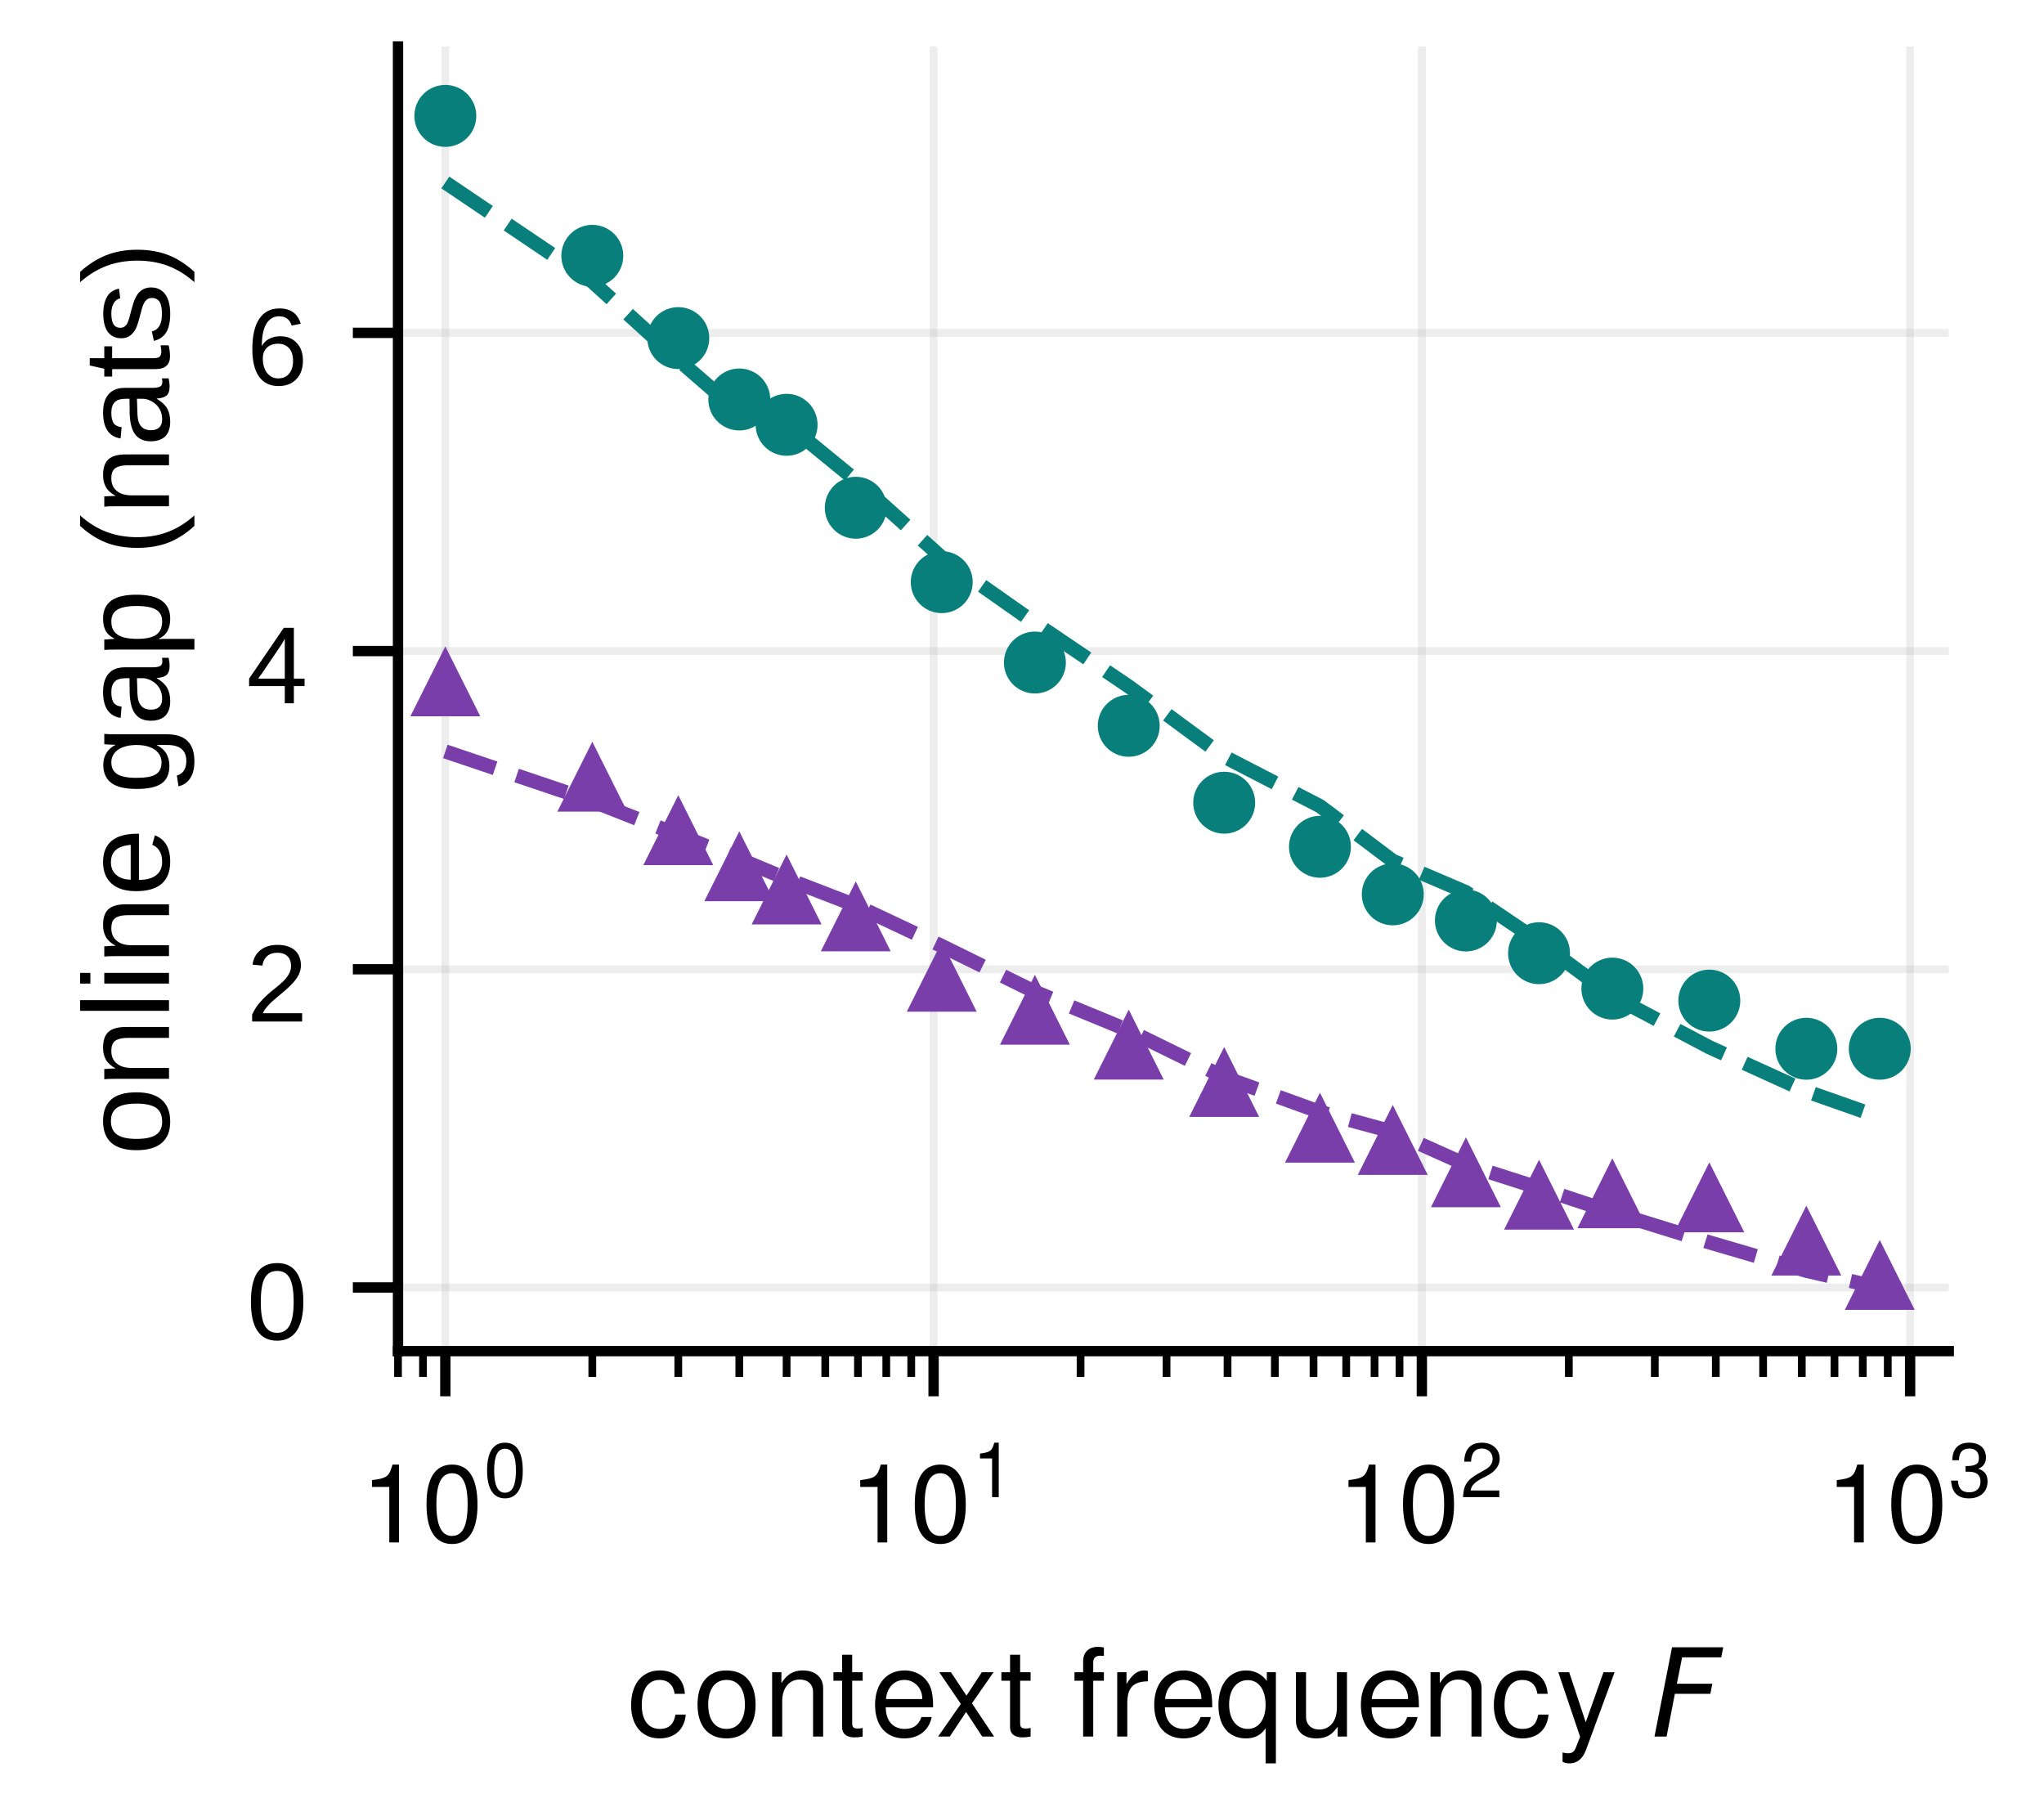
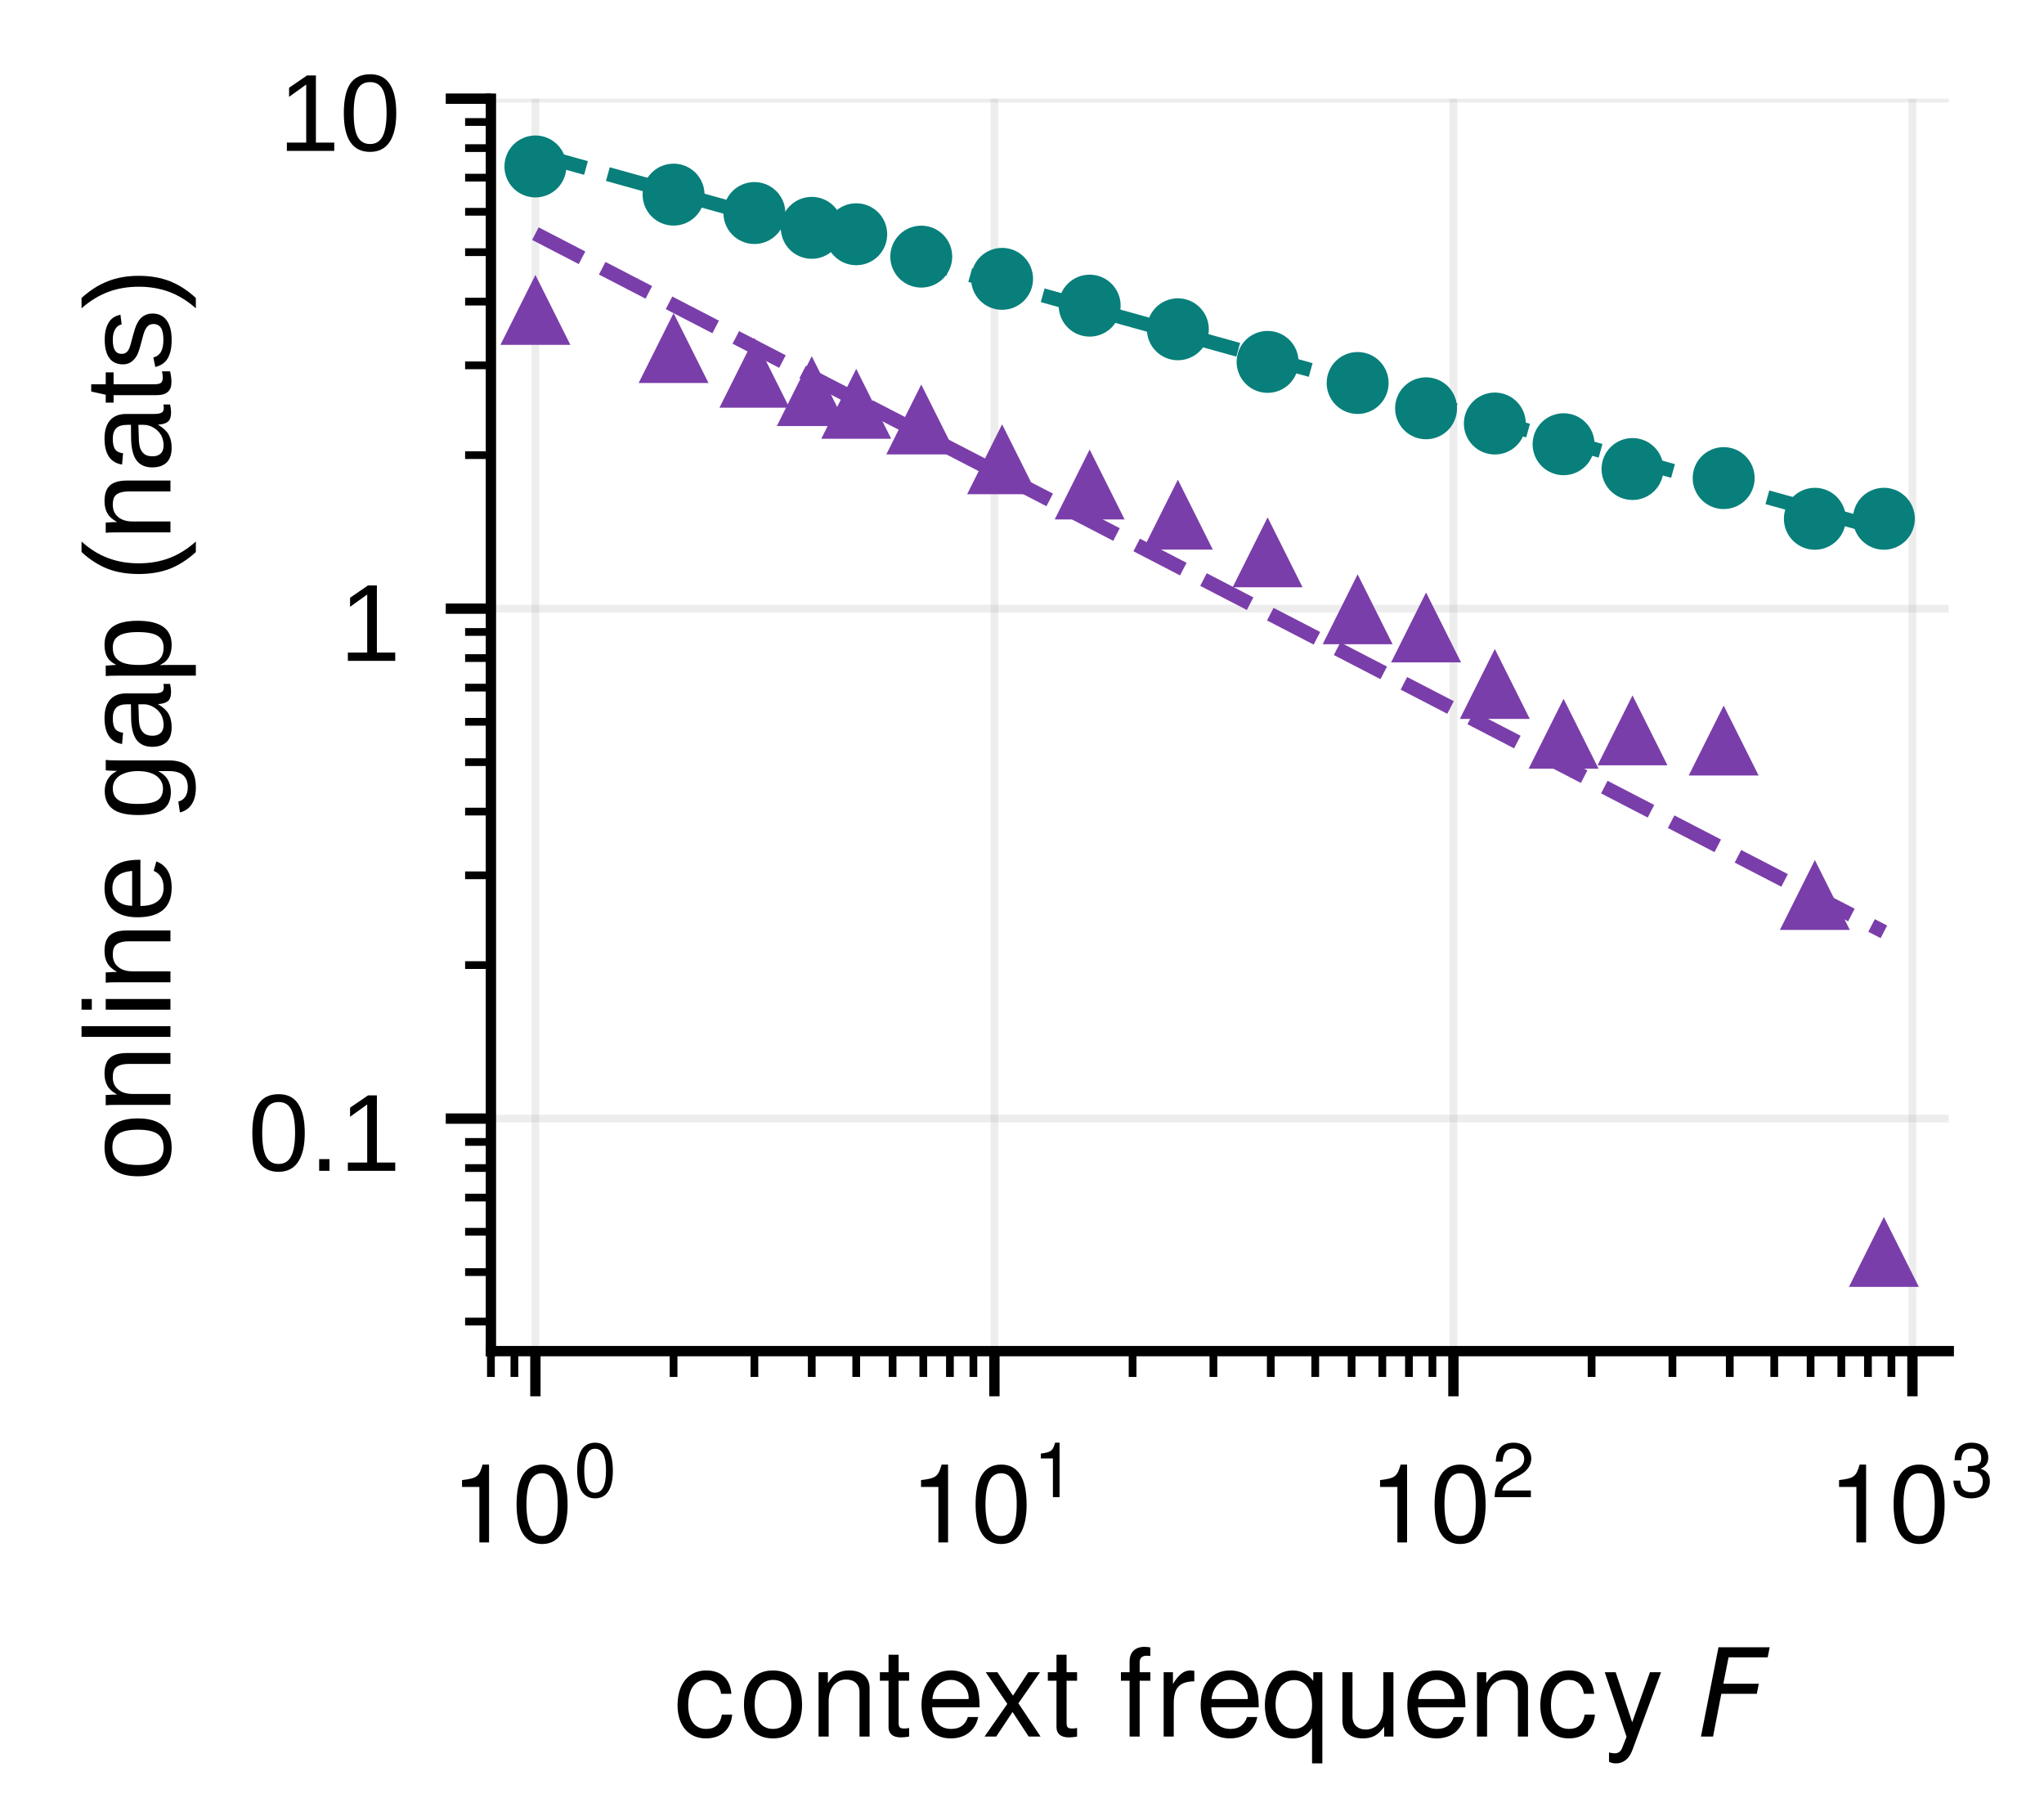
<svg xmlns="http://www.w3.org/2000/svg" xmlns:xlink="http://www.w3.org/1999/xlink" width="158.4pt" height="140.4pt" viewBox="0 0 158.4 140.4" version="1.1">
  <defs>
    <style type="text/css">*{stroke-linejoin: round; stroke-linecap: butt}</style>
  </defs>
  <g id="figure_1">
    <g id="patch_1">
-       <path d="M 0 140.4  L 158.4 140.4  L 158.4 0  L 0 0  z " style="fill: #ffffff" />
+       <path d="M 0 140.4 L 158.4 140.4 L 158.4 0 L 0 0 z " style="fill: #ffffff" />
    </g>
    <g id="axes_1">
      <g id="patch_2">
-         <path d="M 30.844 104.694  L 151.02 104.694  L 151.02 3.6  L 30.844 3.6  z " style="fill: #ffffff" />
+         <path d="M 38.044 104.694 L 151.02 104.694 L 151.02 7.646 L 38.044 7.646 z " style="fill: #ffffff" />
      </g>
      <g id="matplotlib.axis_1">
        <g id="xtick_1">
          <g id="line2d_1">
-             <path d="M 34.511 104.694  L 34.511 3.6  " clip-path="url(#peceb8cde03)" style="fill: none; stroke: #b0b0b0; stroke-opacity: 0.22; stroke-width: 0.6; stroke-linecap: square" />
+             <path d="M 41.491 104.694 L 41.491 7.646 " clip-path="url(#pe957631318)" style="fill: none; stroke: #b0b0b0; stroke-opacity: 0.22; stroke-width: 0.6; stroke-linecap: square" />
          </g>
          <g id="line2d_2">
            <defs>
-               <path id="md7d5cdc629" d="M 0 0  L 0 3.5  " style="stroke: #000000; stroke-width: 0.8" />
+               <path id="mccdca646c6" d="M 0 0 L 0 3.5 " style="stroke: #000000; stroke-width: 0.8" />
            </defs>
            <g>
-               <use xlink:href="#md7d5cdc629" x="34.511" y="104.694" style="stroke: #000000; stroke-width: 0.8" />
+               <use xlink:href="#mccdca646c6" x="41.491" y="104.694" style="stroke: #000000; stroke-width: 0.8" />
            </g>
          </g>
          <g id="text_1">
-             <g transform="translate(27.96587 119.7855)">
+             <g transform="translate(34.94618 119.7855)">
              <text>
                <tspan x="0" y="-0.268" style="font-size: 8.5px; font-family: 'Helvetica Neue'">1</tspan>
                <tspan x="4.726" y="-0.268" style="font-size: 8.5px; font-family: 'Helvetica Neue'">0</tspan>
                <tspan x="9.533" y="-3.778" style="font-size: 5.95px; font-family: 'Helvetica Neue'">0</tspan>
              </text>
            </g>
          </g>
        </g>
        <g id="xtick_2">
          <g id="line2d_3">
-             <path d="M 72.349 104.694  L 72.349 3.6  " clip-path="url(#peceb8cde03)" style="fill: none; stroke: #b0b0b0; stroke-opacity: 0.22; stroke-width: 0.6; stroke-linecap: square" />
+             <path d="M 77.062 104.694 L 77.062 7.646 " clip-path="url(#pe957631318)" style="fill: none; stroke: #b0b0b0; stroke-opacity: 0.22; stroke-width: 0.6; stroke-linecap: square" />
          </g>
          <g id="line2d_4">
            <g>
-               <use xlink:href="#md7d5cdc629" x="72.349" y="104.694" style="stroke: #000000; stroke-width: 0.8" />
+               <use xlink:href="#mccdca646c6" x="77.062" y="104.694" style="stroke: #000000; stroke-width: 0.8" />
            </g>
          </g>
          <g id="text_2">
-             <g transform="translate(65.80371 119.7855)">
+             <g transform="translate(70.51709 119.7855)">
              <text>
                <tspan x="0" y="-0.268" style="font-size: 8.5px; font-family: 'Helvetica Neue'">1</tspan>
                <tspan x="4.726" y="-0.268" style="font-size: 8.5px; font-family: 'Helvetica Neue'">0</tspan>
                <tspan x="9.533" y="-3.778" style="font-size: 5.95px; font-family: 'Helvetica Neue'">1</tspan>
              </text>
            </g>
          </g>
        </g>
        <g id="xtick_3">
          <g id="line2d_5">
-             <path d="M 110.187 104.694  L 110.187 3.6  " clip-path="url(#peceb8cde03)" style="fill: none; stroke: #b0b0b0; stroke-opacity: 0.22; stroke-width: 0.6; stroke-linecap: square" />
+             <path d="M 112.633 104.694 L 112.633 7.646 " clip-path="url(#pe957631318)" style="fill: none; stroke: #b0b0b0; stroke-opacity: 0.22; stroke-width: 0.6; stroke-linecap: square" />
          </g>
          <g id="line2d_6">
            <g>
-               <use xlink:href="#md7d5cdc629" x="110.187" y="104.694" style="stroke: #000000; stroke-width: 0.8" />
+               <use xlink:href="#mccdca646c6" x="112.633" y="104.694" style="stroke: #000000; stroke-width: 0.8" />
            </g>
          </g>
          <g id="text_3">
-             <g transform="translate(103.6416 119.7855)">
+             <g transform="translate(106.088 119.7855)">
              <text>
                <tspan x="0" y="-0.268" style="font-size: 8.5px; font-family: 'Helvetica Neue'">1</tspan>
                <tspan x="4.726" y="-0.268" style="font-size: 8.5px; font-family: 'Helvetica Neue'">0</tspan>
                <tspan x="9.533" y="-3.778" style="font-size: 5.95px; font-family: 'Helvetica Neue'">2</tspan>
              </text>
            </g>
          </g>
        </g>
        <g id="xtick_4">
          <g id="line2d_7">
-             <path d="M 148.024 104.694  L 148.024 3.6  " clip-path="url(#peceb8cde03)" style="fill: none; stroke: #b0b0b0; stroke-opacity: 0.22; stroke-width: 0.6; stroke-linecap: square" />
+             <path d="M 148.204 104.694 L 148.204 7.646 " clip-path="url(#pe957631318)" style="fill: none; stroke: #b0b0b0; stroke-opacity: 0.22; stroke-width: 0.6; stroke-linecap: square" />
          </g>
          <g id="line2d_8">
            <g>
-               <use xlink:href="#md7d5cdc629" x="148.024" y="104.694" style="stroke: #000000; stroke-width: 0.8" />
+               <use xlink:href="#mccdca646c6" x="148.204" y="104.694" style="stroke: #000000; stroke-width: 0.8" />
            </g>
          </g>
          <g id="text_4">
-             <g transform="translate(141.4794 119.7855)">
+             <g transform="translate(141.6589 119.7855)">
              <text>
                <tspan x="0" y="-0.268" style="font-size: 8.5px; font-family: 'Helvetica Neue'">1</tspan>
                <tspan x="4.726" y="-0.268" style="font-size: 8.5px; font-family: 'Helvetica Neue'">0</tspan>
                <tspan x="9.533" y="-3.778" style="font-size: 5.95px; font-family: 'Helvetica Neue'">3</tspan>
              </text>
            </g>
          </g>
        </g>
        <g id="xtick_5">
          <g id="line2d_9">
            <defs>
-               <path id="ma806de4bf8" d="M 0 0  L 0 2  " style="stroke: #000000; stroke-width: 0.6" />
+               <path id="m503d782e05" d="M 0 0 L 0 2 " style="stroke: #000000; stroke-width: 0.6" />
            </defs>
            <g>
-               <use xlink:href="#ma806de4bf8" x="30.844" y="104.694" style="stroke: #000000; stroke-width: 0.6" />
+               <use xlink:href="#m503d782e05" x="38.044" y="104.694" style="stroke: #000000; stroke-width: 0.6" />
            </g>
          </g>
        </g>
        <g id="xtick_6">
          <g id="line2d_10">
            <g>
-               <use xlink:href="#ma806de4bf8" x="32.78" y="104.694" style="stroke: #000000; stroke-width: 0.6" />
+               <use xlink:href="#m503d782e05" x="39.864" y="104.694" style="stroke: #000000; stroke-width: 0.6" />
            </g>
          </g>
        </g>
        <g id="xtick_7">
          <g id="line2d_11">
            <g>
-               <use xlink:href="#ma806de4bf8" x="45.901" y="104.694" style="stroke: #000000; stroke-width: 0.6" />
+               <use xlink:href="#m503d782e05" x="52.199" y="104.694" style="stroke: #000000; stroke-width: 0.6" />
            </g>
          </g>
        </g>
        <g id="xtick_8">
          <g id="line2d_12">
            <g>
-               <use xlink:href="#ma806de4bf8" x="52.564" y="104.694" style="stroke: #000000; stroke-width: 0.6" />
+               <use xlink:href="#m503d782e05" x="58.463" y="104.694" style="stroke: #000000; stroke-width: 0.6" />
            </g>
          </g>
        </g>
        <g id="xtick_9">
          <g id="line2d_13">
            <g>
-               <use xlink:href="#ma806de4bf8" x="57.292" y="104.694" style="stroke: #000000; stroke-width: 0.6" />
+               <use xlink:href="#m503d782e05" x="62.907" y="104.694" style="stroke: #000000; stroke-width: 0.6" />
            </g>
          </g>
        </g>
        <g id="xtick_10">
          <g id="line2d_14">
            <g>
-               <use xlink:href="#ma806de4bf8" x="60.958" y="104.694" style="stroke: #000000; stroke-width: 0.6" />
+               <use xlink:href="#m503d782e05" x="66.354" y="104.694" style="stroke: #000000; stroke-width: 0.6" />
            </g>
          </g>
        </g>
        <g id="xtick_11">
          <g id="line2d_15">
            <g>
-               <use xlink:href="#ma806de4bf8" x="63.954" y="104.694" style="stroke: #000000; stroke-width: 0.6" />
+               <use xlink:href="#m503d782e05" x="69.171" y="104.694" style="stroke: #000000; stroke-width: 0.6" />
            </g>
          </g>
        </g>
        <g id="xtick_12">
          <g id="line2d_16">
            <g>
-               <use xlink:href="#ma806de4bf8" x="66.488" y="104.694" style="stroke: #000000; stroke-width: 0.6" />
+               <use xlink:href="#m503d782e05" x="71.552" y="104.694" style="stroke: #000000; stroke-width: 0.6" />
            </g>
          </g>
        </g>
        <g id="xtick_13">
          <g id="line2d_17">
            <g>
-               <use xlink:href="#ma806de4bf8" x="68.682" y="104.694" style="stroke: #000000; stroke-width: 0.6" />
+               <use xlink:href="#m503d782e05" x="73.615" y="104.694" style="stroke: #000000; stroke-width: 0.6" />
            </g>
          </g>
        </g>
        <g id="xtick_14">
          <g id="line2d_18">
            <g>
-               <use xlink:href="#ma806de4bf8" x="70.617" y="104.694" style="stroke: #000000; stroke-width: 0.6" />
+               <use xlink:href="#m503d782e05" x="75.434" y="104.694" style="stroke: #000000; stroke-width: 0.6" />
            </g>
          </g>
        </g>
        <g id="xtick_15">
          <g id="line2d_19">
            <g>
-               <use xlink:href="#ma806de4bf8" x="83.739" y="104.694" style="stroke: #000000; stroke-width: 0.6" />
+               <use xlink:href="#m503d782e05" x="87.77" y="104.694" style="stroke: #000000; stroke-width: 0.6" />
            </g>
          </g>
        </g>
        <g id="xtick_16">
          <g id="line2d_20">
            <g>
-               <use xlink:href="#ma806de4bf8" x="90.402" y="104.694" style="stroke: #000000; stroke-width: 0.6" />
+               <use xlink:href="#m503d782e05" x="94.034" y="104.694" style="stroke: #000000; stroke-width: 0.6" />
            </g>
          </g>
        </g>
        <g id="xtick_17">
          <g id="line2d_21">
            <g>
-               <use xlink:href="#ma806de4bf8" x="95.129" y="104.694" style="stroke: #000000; stroke-width: 0.6" />
+               <use xlink:href="#m503d782e05" x="98.478" y="104.694" style="stroke: #000000; stroke-width: 0.6" />
            </g>
          </g>
        </g>
        <g id="xtick_18">
          <g id="line2d_22">
            <g>
-               <use xlink:href="#ma806de4bf8" x="98.796" y="104.694" style="stroke: #000000; stroke-width: 0.6" />
+               <use xlink:href="#m503d782e05" x="101.925" y="104.694" style="stroke: #000000; stroke-width: 0.6" />
            </g>
          </g>
        </g>
        <g id="xtick_19">
          <g id="line2d_23">
            <g>
-               <use xlink:href="#ma806de4bf8" x="101.792" y="104.694" style="stroke: #000000; stroke-width: 0.6" />
+               <use xlink:href="#m503d782e05" x="104.742" y="104.694" style="stroke: #000000; stroke-width: 0.6" />
            </g>
          </g>
        </g>
        <g id="xtick_20">
          <g id="line2d_24">
            <g>
-               <use xlink:href="#ma806de4bf8" x="104.325" y="104.694" style="stroke: #000000; stroke-width: 0.6" />
+               <use xlink:href="#m503d782e05" x="107.123" y="104.694" style="stroke: #000000; stroke-width: 0.6" />
            </g>
          </g>
        </g>
        <g id="xtick_21">
          <g id="line2d_25">
            <g>
-               <use xlink:href="#ma806de4bf8" x="106.52" y="104.694" style="stroke: #000000; stroke-width: 0.6" />
+               <use xlink:href="#m503d782e05" x="109.186" y="104.694" style="stroke: #000000; stroke-width: 0.6" />
            </g>
          </g>
        </g>
        <g id="xtick_22">
          <g id="line2d_26">
            <g>
-               <use xlink:href="#ma806de4bf8" x="108.455" y="104.694" style="stroke: #000000; stroke-width: 0.6" />
+               <use xlink:href="#m503d782e05" x="111.005" y="104.694" style="stroke: #000000; stroke-width: 0.6" />
            </g>
          </g>
        </g>
        <g id="xtick_23">
          <g id="line2d_27">
            <g>
-               <use xlink:href="#ma806de4bf8" x="121.577" y="104.694" style="stroke: #000000; stroke-width: 0.6" />
+               <use xlink:href="#m503d782e05" x="123.341" y="104.694" style="stroke: #000000; stroke-width: 0.6" />
            </g>
          </g>
        </g>
        <g id="xtick_24">
          <g id="line2d_28">
            <g>
-               <use xlink:href="#ma806de4bf8" x="128.24" y="104.694" style="stroke: #000000; stroke-width: 0.6" />
+               <use xlink:href="#m503d782e05" x="129.605" y="104.694" style="stroke: #000000; stroke-width: 0.6" />
            </g>
          </g>
        </g>
        <g id="xtick_25">
          <g id="line2d_29">
            <g>
-               <use xlink:href="#ma806de4bf8" x="132.967" y="104.694" style="stroke: #000000; stroke-width: 0.6" />
+               <use xlink:href="#m503d782e05" x="134.049" y="104.694" style="stroke: #000000; stroke-width: 0.6" />
            </g>
          </g>
        </g>
        <g id="xtick_26">
          <g id="line2d_30">
            <g>
-               <use xlink:href="#ma806de4bf8" x="136.634" y="104.694" style="stroke: #000000; stroke-width: 0.6" />
+               <use xlink:href="#m503d782e05" x="137.496" y="104.694" style="stroke: #000000; stroke-width: 0.6" />
            </g>
          </g>
        </g>
        <g id="xtick_27">
          <g id="line2d_31">
            <g>
-               <use xlink:href="#ma806de4bf8" x="139.63" y="104.694" style="stroke: #000000; stroke-width: 0.6" />
+               <use xlink:href="#m503d782e05" x="140.313" y="104.694" style="stroke: #000000; stroke-width: 0.6" />
            </g>
          </g>
        </g>
        <g id="xtick_28">
          <g id="line2d_32">
            <g>
-               <use xlink:href="#ma806de4bf8" x="142.163" y="104.694" style="stroke: #000000; stroke-width: 0.6" />
+               <use xlink:href="#m503d782e05" x="142.694" y="104.694" style="stroke: #000000; stroke-width: 0.6" />
            </g>
          </g>
        </g>
        <g id="xtick_29">
          <g id="line2d_33">
            <g>
-               <use xlink:href="#ma806de4bf8" x="144.358" y="104.694" style="stroke: #000000; stroke-width: 0.6" />
+               <use xlink:href="#m503d782e05" x="144.757" y="104.694" style="stroke: #000000; stroke-width: 0.6" />
            </g>
          </g>
        </g>
        <g id="xtick_30">
          <g id="line2d_34">
            <g>
-               <use xlink:href="#ma806de4bf8" x="146.293" y="104.694" style="stroke: #000000; stroke-width: 0.6" />
+               <use xlink:href="#m503d782e05" x="146.576" y="104.694" style="stroke: #000000; stroke-width: 0.6" />
            </g>
          </g>
        </g>
        <g id="text_5">
-           <g transform="translate(48.60973 134.64)">
+           <g transform="translate(52.20973 134.64)">
            <text>
              <tspan x="0" y="-0.078" style="font-size: 9.5px; font-family: 'Helvetica Neue'">c</tspan>
              <tspan x="5.102" y="-0.078" style="font-size: 9.5px; font-family: 'Helvetica Neue'">o</tspan>
              <tspan x="10.555" y="-0.078" style="font-size: 9.5px; font-family: 'Helvetica Neue'">n</tspan>
              <tspan x="15.837" y="-0.078" style="font-size: 9.5px; font-family: 'Helvetica Neue'">t</tspan>
              <tspan x="18.829" y="-0.078" style="font-size: 9.5px; font-family: 'Helvetica Neue'">e</tspan>
              <tspan x="23.931" y="-0.078" style="font-size: 9.5px; font-family: 'Helvetica Neue'">x</tspan>
              <tspan x="28.852" y="-0.078" style="font-size: 9.5px; font-family: 'Helvetica Neue'">t</tspan>
              <tspan x="31.844" y="-0.078" style="font-size: 9.5px; font-family: 'Helvetica Neue'"> </tspan>
              <tspan x="34.485" y="-0.078" style="font-size: 9.5px; font-family: 'Helvetica Neue'">f</tspan>
              <tspan x="37.297" y="-0.078" style="font-size: 9.5px; font-family: 'Helvetica Neue'">r</tspan>
              <tspan x="40.461" y="-0.078" style="font-size: 9.5px; font-family: 'Helvetica Neue'">e</tspan>
              <tspan x="45.562" y="-0.078" style="font-size: 9.5px; font-family: 'Helvetica Neue'">q</tspan>
              <tspan x="51.196" y="-0.078" style="font-size: 9.5px; font-family: 'Helvetica Neue'">u</tspan>
              <tspan x="56.478" y="-0.078" style="font-size: 9.5px; font-family: 'Helvetica Neue'">e</tspan>
              <tspan x="61.579" y="-0.078" style="font-size: 9.5px; font-family: 'Helvetica Neue'">n</tspan>
              <tspan x="66.861" y="-0.078" style="font-size: 9.5px; font-family: 'Helvetica Neue'">c</tspan>
              <tspan x="71.963" y="-0.078" style="font-size: 9.5px; font-family: 'Helvetica Neue'">y</tspan>
              <tspan x="76.713" y="-0.078" style="font-size: 9.5px; font-family: 'Helvetica Neue'"> </tspan>
              <tspan x="79.354" y="-0.078" style="font-style: oblique; font-size: 9.5px; font-family: 'DejaVu Sans'">F</tspan>
            </text>
          </g>
        </g>
      </g>
      <g id="matplotlib.axis_2">
        <g id="ytick_1">
          <g id="line2d_35">
-             <path d="M 30.844 99.762  L 151.02 99.762  " clip-path="url(#peceb8cde03)" style="fill: none; stroke: #b0b0b0; stroke-opacity: 0.22; stroke-width: 0.6; stroke-linecap: square" />
+             <path d="M 38.044 86.677 L 151.02 86.677 " clip-path="url(#pe957631318)" style="fill: none; stroke: #b0b0b0; stroke-opacity: 0.22; stroke-width: 0.6; stroke-linecap: square" />
          </g>
          <g id="line2d_36">
            <defs>
-               <path id="meb6f38fa0d" d="M 0 0  L -3.5 0  " style="stroke: #000000; stroke-width: 0.8" />
+               <path id="m8f79d207a4" d="M 0 0 L -3.5 0 " style="stroke: #000000; stroke-width: 0.8" />
            </defs>
            <g>
-               <use xlink:href="#meb6f38fa0d" x="30.844" y="99.762" style="stroke: #000000; stroke-width: 0.8" />
+               <use xlink:href="#m8f79d207a4" x="38.044" y="86.677" style="stroke: #000000; stroke-width: 0.8" />
            </g>
          </g>
          <g id="text_6">
-             <text style="font-size: 8.5px; font-family: 'Helvetica Neue', 'Arial', 'Hiragino Sans GB', 'PingFang SC', 'Arial Unicode MS', 'DejaVu Sans', sans-serif; text-anchor: end" x="23.844" y="103.808" transform="rotate(-0 23.844 103.8081)">0</text>
+             <text style="font-size: 8.5px; font-family: 'Helvetica Neue', 'Arial', 'Hiragino Sans GB', 'PingFang SC', 'Arial Unicode MS', 'DejaVu Sans', sans-serif; text-anchor: end" x="31.044" y="90.723" transform="rotate(-0 31.044 90.7231)">0.1</text>
          </g>
        </g>
        <g id="ytick_2">
          <g id="line2d_37">
-             <path d="M 30.844 75.105  L 151.02 75.105  " clip-path="url(#peceb8cde03)" style="fill: none; stroke: #b0b0b0; stroke-opacity: 0.22; stroke-width: 0.6; stroke-linecap: square" />
+             <path d="M 38.044 47.162 L 151.02 47.162 " clip-path="url(#pe957631318)" style="fill: none; stroke: #b0b0b0; stroke-opacity: 0.22; stroke-width: 0.6; stroke-linecap: square" />
          </g>
          <g id="line2d_38">
            <g>
-               <use xlink:href="#meb6f38fa0d" x="30.844" y="75.105" style="stroke: #000000; stroke-width: 0.8" />
+               <use xlink:href="#m8f79d207a4" x="38.044" y="47.162" style="stroke: #000000; stroke-width: 0.8" />
            </g>
          </g>
          <g id="text_7">
-             <text style="font-size: 8.5px; font-family: 'Helvetica Neue', 'Arial', 'Hiragino Sans GB', 'PingFang SC', 'Arial Unicode MS', 'DejaVu Sans', sans-serif; text-anchor: end" x="23.844" y="79.151" transform="rotate(-0 23.844 79.15116)">2</text>
+             <text style="font-size: 8.5px; font-family: 'Helvetica Neue', 'Arial', 'Hiragino Sans GB', 'PingFang SC', 'Arial Unicode MS', 'DejaVu Sans', sans-serif; text-anchor: end" x="31.044" y="51.208" transform="rotate(-0 31.044 51.20755)">1</text>
          </g>
        </g>
        <g id="ytick_3">
          <g id="line2d_39">
-             <path d="M 30.844 50.448  L 151.02 50.448  " clip-path="url(#peceb8cde03)" style="fill: none; stroke: #b0b0b0; stroke-opacity: 0.22; stroke-width: 0.6; stroke-linecap: square" />
+             <path d="M 38.044 7.646 L 151.02 7.646 " clip-path="url(#pe957631318)" style="fill: none; stroke: #b0b0b0; stroke-opacity: 0.22; stroke-width: 0.6; stroke-linecap: square" />
          </g>
          <g id="line2d_40">
            <g>
-               <use xlink:href="#meb6f38fa0d" x="30.844" y="50.448" style="stroke: #000000; stroke-width: 0.8" />
+               <use xlink:href="#m8f79d207a4" x="38.044" y="7.646" style="stroke: #000000; stroke-width: 0.8" />
            </g>
          </g>
          <g id="text_8">
-             <text style="font-size: 8.5px; font-family: 'Helvetica Neue', 'Arial', 'Hiragino Sans GB', 'PingFang SC', 'Arial Unicode MS', 'DejaVu Sans', sans-serif; text-anchor: end" x="23.844" y="54.494" transform="rotate(-0 23.844 54.49421)">4</text>
+             <text style="font-size: 8.5px; font-family: 'Helvetica Neue', 'Arial', 'Hiragino Sans GB', 'PingFang SC', 'Arial Unicode MS', 'DejaVu Sans', sans-serif; text-anchor: end" x="31.044" y="11.692" transform="rotate(-0 31.044 11.692)">10</text>
          </g>
        </g>
        <g id="ytick_4">
          <g id="line2d_41">
-             <path d="M 30.844 25.791  L 151.02 25.791  " clip-path="url(#peceb8cde03)" style="fill: none; stroke: #b0b0b0; stroke-opacity: 0.22; stroke-width: 0.6; stroke-linecap: square" />
-           </g>
+             <defs>
+               <path id="ma987f380a7" d="M 0 0 L -2 0 " style="stroke: #000000; stroke-width: 0.6" />
+             </defs>
+             <g>
+               <use xlink:href="#ma987f380a7" x="38.044" y="102.402" style="stroke: #000000; stroke-width: 0.6" />
+             </g>
+           </g>
+         </g>
+         <g id="ytick_5">
          <g id="line2d_42">
            <g>
-               <use xlink:href="#meb6f38fa0d" x="30.844" y="25.791" style="stroke: #000000; stroke-width: 0.8" />
-             </g>
-           </g>
-           <g id="text_9">
-             <text style="font-size: 8.5px; font-family: 'Helvetica Neue', 'Arial', 'Hiragino Sans GB', 'PingFang SC', 'Arial Unicode MS', 'DejaVu Sans', sans-serif; text-anchor: end" x="23.844" y="29.837" transform="rotate(-0 23.844 29.83726)">6</text>
-           </g>
-         </g>
-         <g id="text_10">
-           <text style="font-size: 9.5px; font-family: 'Helvetica Neue', 'Arial', 'Hiragino Sans GB', 'PingFang SC', 'Arial Unicode MS', 'DejaVu Sans', sans-serif; text-anchor: middle" x="13.095" y="54.147" transform="rotate(-90 13.09503 54.14675)">online gap (nats)</text>
-         </g>
+               <use xlink:href="#ma987f380a7" x="38.044" y="98.572" style="stroke: #000000; stroke-width: 0.6" />
+             </g>
+           </g>
+         </g>
+         <g id="ytick_6">
+           <g id="line2d_43">
+             <g>
+               <use xlink:href="#ma987f380a7" x="38.044" y="95.444" style="stroke: #000000; stroke-width: 0.6" />
+             </g>
+           </g>
+         </g>
+         <g id="ytick_7">
+           <g id="line2d_44">
+             <g>
+               <use xlink:href="#ma987f380a7" x="38.044" y="92.798" style="stroke: #000000; stroke-width: 0.6" />
+             </g>
+           </g>
+         </g>
+         <g id="ytick_8">
+           <g id="line2d_45">
+             <g>
+               <use xlink:href="#ma987f380a7" x="38.044" y="90.507" style="stroke: #000000; stroke-width: 0.6" />
+             </g>
+           </g>
+         </g>
+         <g id="ytick_9">
+           <g id="line2d_46">
+             <g>
+               <use xlink:href="#ma987f380a7" x="38.044" y="88.485" style="stroke: #000000; stroke-width: 0.6" />
+             </g>
+           </g>
+         </g>
+         <g id="ytick_10">
+           <g id="line2d_47">
+             <g>
+               <use xlink:href="#ma987f380a7" x="38.044" y="74.782" style="stroke: #000000; stroke-width: 0.6" />
+             </g>
+           </g>
+         </g>
+         <g id="ytick_11">
+           <g id="line2d_48">
+             <g>
+               <use xlink:href="#ma987f380a7" x="38.044" y="67.823" style="stroke: #000000; stroke-width: 0.6" />
+             </g>
+           </g>
+         </g>
+         <g id="ytick_12">
+           <g id="line2d_49">
+             <g>
+               <use xlink:href="#ma987f380a7" x="38.044" y="62.886" style="stroke: #000000; stroke-width: 0.6" />
+             </g>
+           </g>
+         </g>
+         <g id="ytick_13">
+           <g id="line2d_50">
+             <g>
+               <use xlink:href="#ma987f380a7" x="38.044" y="59.057" style="stroke: #000000; stroke-width: 0.6" />
+             </g>
+           </g>
+         </g>
+         <g id="ytick_14">
+           <g id="line2d_51">
+             <g>
+               <use xlink:href="#ma987f380a7" x="38.044" y="55.928" style="stroke: #000000; stroke-width: 0.6" />
+             </g>
+           </g>
+         </g>
+         <g id="ytick_15">
+           <g id="line2d_52">
+             <g>
+               <use xlink:href="#ma987f380a7" x="38.044" y="53.283" style="stroke: #000000; stroke-width: 0.6" />
+             </g>
+           </g>
+         </g>
+         <g id="ytick_16">
+           <g id="line2d_53">
+             <g>
+               <use xlink:href="#ma987f380a7" x="38.044" y="50.991" style="stroke: #000000; stroke-width: 0.6" />
+             </g>
+           </g>
+         </g>
+         <g id="ytick_17">
+           <g id="line2d_54">
+             <g>
+               <use xlink:href="#ma987f380a7" x="38.044" y="48.97" style="stroke: #000000; stroke-width: 0.6" />
+             </g>
+           </g>
+         </g>
+         <g id="ytick_18">
+           <g id="line2d_55">
+             <g>
+               <use xlink:href="#ma987f380a7" x="38.044" y="35.266" style="stroke: #000000; stroke-width: 0.6" />
+             </g>
+           </g>
+         </g>
+         <g id="ytick_19">
+           <g id="line2d_56">
+             <g>
+               <use xlink:href="#ma987f380a7" x="38.044" y="28.308" style="stroke: #000000; stroke-width: 0.6" />
+             </g>
+           </g>
+         </g>
+         <g id="ytick_20">
+           <g id="line2d_57">
+             <g>
+               <use xlink:href="#ma987f380a7" x="38.044" y="23.371" style="stroke: #000000; stroke-width: 0.6" />
+             </g>
+           </g>
+         </g>
+         <g id="ytick_21">
+           <g id="line2d_58">
+             <g>
+               <use xlink:href="#ma987f380a7" x="38.044" y="19.541" style="stroke: #000000; stroke-width: 0.6" />
+             </g>
+           </g>
+         </g>
+         <g id="ytick_22">
+           <g id="line2d_59">
+             <g>
+               <use xlink:href="#ma987f380a7" x="38.044" y="16.412" style="stroke: #000000; stroke-width: 0.6" />
+             </g>
+           </g>
+         </g>
+         <g id="ytick_23">
+           <g id="line2d_60">
+             <g>
+               <use xlink:href="#ma987f380a7" x="38.044" y="13.767" style="stroke: #000000; stroke-width: 0.6" />
+             </g>
+           </g>
+         </g>
+         <g id="ytick_24">
+           <g id="line2d_61">
+             <g>
+               <use xlink:href="#ma987f380a7" x="38.044" y="11.475" style="stroke: #000000; stroke-width: 0.6" />
+             </g>
+           </g>
+         </g>
+         <g id="ytick_25">
+           <g id="line2d_62">
+             <g>
+               <use xlink:href="#ma987f380a7" x="38.044" y="9.454" style="stroke: #000000; stroke-width: 0.6" />
+             </g>
+           </g>
+         </g>
+         <g id="text_9">
+           <text style="font-size: 9.5px; font-family: 'Helvetica Neue', 'Arial', 'Hiragino Sans GB', 'PingFang SC', 'Arial Unicode MS', 'DejaVu Sans', sans-serif; text-anchor: middle" x="13.207" y="56.17" transform="rotate(-90 13.20683 56.16975)">online gap (nats)</text>
+         </g>
+       </g>
+       <g id="line2d_63">
+         <path d="M 41.491 11.925 L 42.547 12.219 L 43.602 12.513 L 44.658 12.807 L 45.713 13.101 L 46.769 13.396 L 47.825 13.69 L 48.88 13.984 L 49.936 14.278 L 50.991 14.572 L 52.047 14.866 L 53.102 15.161 L 54.158 15.455 L 55.214 15.749 L 56.269 16.043 L 57.325 16.337 L 58.38 16.631 L 59.436 16.926 L 60.491 17.22 L 61.547 17.514 L 62.602 17.808 L 63.658 18.102 L 64.714 18.397 L 65.769 18.691 L 66.825 18.985 L 67.88 19.279 L 68.936 19.573 L 69.991 19.867 L 71.047 20.162 L 72.103 20.456 L 73.158 20.75 L 74.214 21.044 L 75.269 21.338 L 76.325 21.633 L 77.38 21.927 L 78.436 22.221 L 79.492 22.515 L 80.547 22.809 L 81.603 23.103 L 82.658 23.398 L 83.714 23.692 L 84.769 23.986 L 85.825 24.28 L 86.88 24.574 L 87.936 24.868 L 88.992 25.163 L 90.047 25.457 L 91.103 25.751 L 92.158 26.045 L 93.214 26.339 L 94.269 26.634 L 95.325 26.928 L 96.381 27.222 L 97.436 27.516 L 98.492 27.81 L 99.547 28.104 L 100.603 28.399 L 101.658 28.693 L 102.714 28.987 L 103.77 29.281 L 104.825 29.575 L 105.881 29.87 L 106.936 30.164 L 107.992 30.458 L 109.047 30.752 L 110.103 31.046 L 111.158 31.34 L 112.214 31.635 L 113.27 31.929 L 114.325 32.223 L 115.381 32.517 L 116.436 32.811 L 117.492 33.105 L 118.547 33.4 L 119.603 33.694 L 120.659 33.988 L 121.714 34.282 L 122.77 34.576 L 123.825 34.871 L 124.881 35.165 L 125.936 35.459 L 126.992 35.753 L 128.048 36.047 L 129.103 36.341 L 130.159 36.636 L 131.214 36.93 L 132.27 37.224 L 133.325 37.518 L 134.381 37.812 L 135.436 38.107 L 136.492 38.401 L 137.548 38.695 L 138.603 38.989 L 139.659 39.283 L 140.714 39.577 L 141.77 39.872 L 142.825 40.166 L 143.881 40.46 L 144.937 40.754 L 145.992 41.048 " clip-path="url(#pe957631318)" style="fill: none; stroke-dasharray: 4.07,1.76; stroke-dashoffset: 0; stroke: #087f7b; stroke-width: 1.1" />
+       </g>
+       <g id="line2d_64">
+         <path d="M 41.491 18.103 L 42.547 18.65 L 43.602 19.196 L 44.658 19.743 L 45.713 20.289 L 46.769 20.836 L 47.825 21.382 L 48.88 21.929 L 49.936 22.475 L 50.991 23.022 L 52.047 23.568 L 53.102 24.115 L 54.158 24.661 L 55.214 25.208 L 56.269 25.754 L 57.325 26.301 L 58.38 26.847 L 59.436 27.394 L 60.491 27.94 L 61.547 28.487 L 62.602 29.033 L 63.658 29.579 L 64.714 30.126 L 65.769 30.672 L 66.825 31.219 L 67.88 31.765 L 68.936 32.312 L 69.991 32.858 L 71.047 33.405 L 72.103 33.951 L 73.158 34.498 L 74.214 35.044 L 75.269 35.591 L 76.325 36.137 L 77.38 36.684 L 78.436 37.23 L 79.492 37.777 L 80.547 38.323 L 81.603 38.87 L 82.658 39.416 L 83.714 39.963 L 84.769 40.509 L 85.825 41.056 L 86.88 41.602 L 87.936 42.149 L 88.992 42.695 L 90.047 43.242 L 91.103 43.788 L 92.158 44.335 L 93.214 44.881 L 94.269 45.428 L 95.325 45.974 L 96.381 46.521 L 97.436 47.067 L 98.492 47.614 L 99.547 48.16 L 100.603 48.707 L 101.658 49.253 L 102.714 49.799 L 103.77 50.346 L 104.825 50.892 L 105.881 51.439 L 106.936 51.985 L 107.992 52.532 L 109.047 53.078 L 110.103 53.625 L 111.158 54.171 L 112.214 54.718 L 113.27 55.264 L 114.325 55.811 L 115.381 56.357 L 116.436 56.904 L 117.492 57.45 L 118.547 57.997 L 119.603 58.543 L 120.659 59.09 L 121.714 59.636 L 122.77 60.183 L 123.825 60.729 L 124.881 61.276 L 125.936 61.822 L 126.992 62.369 L 128.048 62.915 L 129.103 63.462 L 130.159 64.008 L 131.214 64.555 L 132.27 65.101 L 133.325 65.648 L 134.381 66.194 L 135.436 66.741 L 136.492 67.287 L 137.548 67.834 L 138.603 68.38 L 139.659 68.927 L 140.714 69.473 L 141.77 70.02 L 142.825 70.566 L 143.881 71.112 L 144.937 71.659 L 145.992 72.205 " clip-path="url(#pe957631318)" style="fill: none; stroke-dasharray: 4.07,1.76; stroke-dashoffset: 0; stroke: #7a3eaa; stroke-width: 1.1" />
      </g>
      <g id="patch_3">
-         <path d="M 30.844 104.694  L 30.844 3.6  " style="fill: none; stroke: #000000; stroke-width: 0.8; stroke-linejoin: miter; stroke-linecap: square" />
+         <path d="M 38.044 104.694 L 38.044 7.646 " style="fill: none; stroke: #000000; stroke-width: 0.8; stroke-linejoin: miter; stroke-linecap: square" />
      </g>
      <g id="patch_4">
-         <path d="M 30.844 104.694  L 151.02 104.694  " style="fill: none; stroke: #000000; stroke-width: 0.8; stroke-linejoin: miter; stroke-linecap: square" />
-       </g>
-       <g id="line2d_43">
+         <path d="M 38.044 104.694 L 151.02 104.694 " style="fill: none; stroke: #000000; stroke-width: 0.8; stroke-linejoin: miter; stroke-linecap: square" />
+       </g>
+       <g id="line2d_65">
        <defs>
-           <path id="mf1d8a9c899" d="M 0 1.9  C 0.504 1.9 0.987 1.7 1.344 1.344  C 1.7 0.987 1.9 0.504 1.9 0  C 1.9 -0.504 1.7 -0.987 1.344 -1.344  C 0.987 -1.7 0.504 -1.9 0 -1.9  C -0.504 -1.9 -0.987 -1.7 -1.344 -1.344  C -1.7 -0.987 -1.9 -0.504 -1.9 0  C -1.9 0.504 -1.7 0.987 -1.344 1.344  C -0.987 1.7 -0.504 1.9 0 1.9  z " style="stroke: #087f7b" />
+           <path id="m3e63bf1a46" d="M 0 1.9 C 0.504 1.9 0.987 1.7 1.344 1.344 C 1.7 0.987 1.9 0.504 1.9 0 C 1.9 -0.504 1.7 -0.987 1.344 -1.344 C 0.987 -1.7 0.504 -1.9 0 -1.9 C -0.504 -1.9 -0.987 -1.7 -1.344 -1.344 C -1.7 -0.987 -1.9 -0.504 -1.9 0 C -1.9 0.504 -1.7 0.987 -1.344 1.344 C -0.987 1.7 -0.504 1.9 0 1.9 z " style="stroke: #087f7b" />
        </defs>
-         <g clip-path="url(#peceb8cde03)">
-           <use xlink:href="#mf1d8a9c899" x="34.511" y="8.98" style="fill: #087f7b; stroke: #087f7b" />
-           <use xlink:href="#mf1d8a9c899" x="45.901" y="19.823" style="fill: #087f7b; stroke: #087f7b" />
-           <use xlink:href="#mf1d8a9c899" x="52.564" y="26.199" style="fill: #087f7b; stroke: #087f7b" />
-           <use xlink:href="#mf1d8a9c899" x="57.292" y="30.955" style="fill: #087f7b; stroke: #087f7b" />
-           <use xlink:href="#mf1d8a9c899" x="60.958" y="32.916" style="fill: #087f7b; stroke: #087f7b" />
-           <use xlink:href="#mf1d8a9c899" x="66.318" y="39.343" style="fill: #087f7b; stroke: #087f7b" />
-           <use xlink:href="#mf1d8a9c899" x="72.981" y="45.109" style="fill: #087f7b; stroke: #087f7b" />
-           <use xlink:href="#mf1d8a9c899" x="80.2" y="51.338" style="fill: #087f7b; stroke: #087f7b" />
-           <use xlink:href="#mf1d8a9c899" x="87.471" y="56.239" style="fill: #087f7b; stroke: #087f7b" />
-           <use xlink:href="#mf1d8a9c899" x="94.869" y="62.198" style="fill: #087f7b; stroke: #087f7b" />
-           <use xlink:href="#mf1d8a9c899" x="102.29" y="65.614" style="fill: #087f7b; stroke: #087f7b" />
-           <use xlink:href="#mf1d8a9c899" x="107.932" y="69.3" style="fill: #087f7b; stroke: #087f7b" />
-           <use xlink:href="#mf1d8a9c899" x="113.6" y="71.325" style="fill: #087f7b; stroke: #087f7b" />
-           <use xlink:href="#mf1d8a9c899" x="119.268" y="73.861" style="fill: #087f7b; stroke: #087f7b" />
-           <use xlink:href="#mf1d8a9c899" x="124.949" y="76.604" style="fill: #087f7b; stroke: #087f7b" />
-           <use xlink:href="#mf1d8a9c899" x="132.464" y="77.534" style="fill: #087f7b; stroke: #087f7b" />
-           <use xlink:href="#mf1d8a9c899" x="139.982" y="81.264" style="fill: #087f7b; stroke: #087f7b" />
-           <use xlink:href="#mf1d8a9c899" x="145.672" y="81.263" style="fill: #087f7b; stroke: #087f7b" />
-         </g>
-       </g>
-       <g id="line2d_44">
+         <g clip-path="url(#pe957631318)">
+           <use xlink:href="#m3e63bf1a46" x="41.491" y="12.898" style="fill: #087f7b; stroke: #087f7b" />
+           <use xlink:href="#m3e63bf1a46" x="52.199" y="15.081" style="fill: #087f7b; stroke: #087f7b" />
+           <use xlink:href="#m3e63bf1a46" x="58.463" y="16.507" style="fill: #087f7b; stroke: #087f7b" />
+           <use xlink:href="#m3e63bf1a46" x="62.907" y="17.654" style="fill: #087f7b; stroke: #087f7b" />
+           <use xlink:href="#m3e63bf1a46" x="66.354" y="18.151" style="fill: #087f7b; stroke: #087f7b" />
+           <use xlink:href="#m3e63bf1a46" x="71.393" y="19.885" style="fill: #087f7b; stroke: #087f7b" />
+           <use xlink:href="#m3e63bf1a46" x="77.657" y="21.607" style="fill: #087f7b; stroke: #087f7b" />
+           <use xlink:href="#m3e63bf1a46" x="84.443" y="23.683" style="fill: #087f7b; stroke: #087f7b" />
+           <use xlink:href="#m3e63bf1a46" x="91.279" y="25.515" style="fill: #087f7b; stroke: #087f7b" />
+           <use xlink:href="#m3e63bf1a46" x="98.233" y="28.042" style="fill: #087f7b; stroke: #087f7b" />
+           <use xlink:href="#m3e63bf1a46" x="105.21" y="29.677" style="fill: #087f7b; stroke: #087f7b" />
+           <use xlink:href="#m3e63bf1a46" x="110.513" y="31.638" style="fill: #087f7b; stroke: #087f7b" />
+           <use xlink:href="#m3e63bf1a46" x="115.842" y="32.818" style="fill: #087f7b; stroke: #087f7b" />
+           <use xlink:href="#m3e63bf1a46" x="121.17" y="34.422" style="fill: #087f7b; stroke: #087f7b" />
+           <use xlink:href="#m3e63bf1a46" x="126.511" y="36.343" style="fill: #087f7b; stroke: #087f7b" />
+           <use xlink:href="#m3e63bf1a46" x="133.576" y="37.046" style="fill: #087f7b; stroke: #087f7b" />
+           <use xlink:href="#m3e63bf1a46" x="140.643" y="40.198" style="fill: #087f7b; stroke: #087f7b" />
+           <use xlink:href="#m3e63bf1a46" x="145.992" y="40.197" style="fill: #087f7b; stroke: #087f7b" />
+         </g>
+       </g>
+       <g id="line2d_66">
        <defs>
-           <path id="mec3f407e02" d="M 0 -1.9  L -1.9 1.9  L 1.9 1.9  z " style="stroke: #7a3eaa; stroke-linejoin: miter" />
+           <path id="m79c132bb5b" d="M 0 -1.9 L -1.9 1.9 L 1.9 1.9 z " style="stroke: #7a3eaa; stroke-linejoin: miter" />
        </defs>
-         <g clip-path="url(#peceb8cde03)">
-           <use xlink:href="#mec3f407e02" x="34.511" y="53.105" style="fill: #7a3eaa; stroke: #7a3eaa; stroke-linejoin: miter" />
-           <use xlink:href="#mec3f407e02" x="45.901" y="60.491" style="fill: #7a3eaa; stroke: #7a3eaa; stroke-linejoin: miter" />
-           <use xlink:href="#mec3f407e02" x="52.564" y="64.633" style="fill: #7a3eaa; stroke: #7a3eaa; stroke-linejoin: miter" />
-           <use xlink:href="#mec3f407e02" x="57.292" y="67.431" style="fill: #7a3eaa; stroke: #7a3eaa; stroke-linejoin: miter" />
-           <use xlink:href="#mec3f407e02" x="60.958" y="69.229" style="fill: #7a3eaa; stroke: #7a3eaa; stroke-linejoin: miter" />
-           <use xlink:href="#mec3f407e02" x="66.318" y="71.315" style="fill: #7a3eaa; stroke: #7a3eaa; stroke-linejoin: miter" />
-           <use xlink:href="#mec3f407e02" x="72.981" y="75.994" style="fill: #7a3eaa; stroke: #7a3eaa; stroke-linejoin: miter" />
-           <use xlink:href="#mec3f407e02" x="80.2" y="78.55" style="fill: #7a3eaa; stroke: #7a3eaa; stroke-linejoin: miter" />
-           <use xlink:href="#mec3f407e02" x="87.471" y="81.251" style="fill: #7a3eaa; stroke: #7a3eaa; stroke-linejoin: miter" />
-           <use xlink:href="#mec3f407e02" x="94.869" y="84.146" style="fill: #7a3eaa; stroke: #7a3eaa; stroke-linejoin: miter" />
-           <use xlink:href="#mec3f407e02" x="102.29" y="87.688" style="fill: #7a3eaa; stroke: #7a3eaa; stroke-linejoin: miter" />
-           <use xlink:href="#mec3f407e02" x="107.932" y="88.638" style="fill: #7a3eaa; stroke: #7a3eaa; stroke-linejoin: miter" />
-           <use xlink:href="#mec3f407e02" x="113.6" y="91.144" style="fill: #7a3eaa; stroke: #7a3eaa; stroke-linejoin: miter" />
-           <use xlink:href="#mec3f407e02" x="119.268" y="92.879" style="fill: #7a3eaa; stroke: #7a3eaa; stroke-linejoin: miter" />
-           <use xlink:href="#mec3f407e02" x="124.949" y="92.773" style="fill: #7a3eaa; stroke: #7a3eaa; stroke-linejoin: miter" />
-           <use xlink:href="#mec3f407e02" x="132.464" y="93.087" style="fill: #7a3eaa; stroke: #7a3eaa; stroke-linejoin: miter" />
-           <use xlink:href="#mec3f407e02" x="139.982" y="96.438" style="fill: #7a3eaa; stroke: #7a3eaa; stroke-linejoin: miter" />
-           <use xlink:href="#mec3f407e02" x="145.672" y="99.099" style="fill: #7a3eaa; stroke: #7a3eaa; stroke-linejoin: miter" />
-         </g>
-       </g>
-       <g id="line2d_45">
-         <path d="M 34.511 14.139  L 45.901 21.826  L 52.564 27.876  L 57.292 31.979  L 60.958 32.831  L 66.318 37.211  L 72.981 43.2  L 80.2 48.274  L 87.471 53.191  L 94.869 58.631  L 102.29 62.463  L 107.932 66.707  L 113.6 69.129  L 119.268 72.961  L 124.949 77.181  L 132.464 81.145  L 139.982 84.561  L 145.672 86.56  " clip-path="url(#peceb8cde03)" style="fill: none; stroke-dasharray: 4.07,1.76; stroke-dashoffset: 0; stroke: #087f7b; stroke-width: 1.1" />
-       </g>
-       <g id="line2d_46">
-         <path d="M 34.511 58.227  L 45.901 62.071  L 52.564 64.7  L 57.292 66.563  L 60.958 68.094  L 66.318 70.161  L 72.981 73.301  L 80.2 76.853  L 87.471 79.846  L 94.869 83.474  L 102.29 86.163  L 107.932 87.695  L 113.6 90.238  L 119.268 92.056  L 124.949 93.934  L 132.464 96.267  L 139.982 98.468  L 145.672 99.782  " clip-path="url(#peceb8cde03)" style="fill: none; stroke-dasharray: 4.07,1.76; stroke-dashoffset: 0; stroke: #7a3eaa; stroke-width: 1.1" />
+         <g clip-path="url(#pe957631318)">
+           <use xlink:href="#m79c132bb5b" x="41.491" y="24.321" style="fill: #7a3eaa; stroke: #7a3eaa; stroke-linejoin: miter" />
+           <use xlink:href="#m79c132bb5b" x="52.199" y="27.279" style="fill: #7a3eaa; stroke: #7a3eaa; stroke-linejoin: miter" />
+           <use xlink:href="#m79c132bb5b" x="58.463" y="29.192" style="fill: #7a3eaa; stroke: #7a3eaa; stroke-linejoin: miter" />
+           <use xlink:href="#m79c132bb5b" x="62.907" y="30.616" style="fill: #7a3eaa; stroke: #7a3eaa; stroke-linejoin: miter" />
+           <use xlink:href="#m79c132bb5b" x="66.354" y="31.598" style="fill: #7a3eaa; stroke: #7a3eaa; stroke-linejoin: miter" />
+           <use xlink:href="#m79c132bb5b" x="71.393" y="32.812" style="fill: #7a3eaa; stroke: #7a3eaa; stroke-linejoin: miter" />
+           <use xlink:href="#m79c132bb5b" x="77.657" y="35.896" style="fill: #7a3eaa; stroke: #7a3eaa; stroke-linejoin: miter" />
+           <use xlink:href="#m79c132bb5b" x="84.443" y="37.849" style="fill: #7a3eaa; stroke: #7a3eaa; stroke-linejoin: miter" />
+           <use xlink:href="#m79c132bb5b" x="91.279" y="40.186" style="fill: #7a3eaa; stroke: #7a3eaa; stroke-linejoin: miter" />
+           <use xlink:href="#m79c132bb5b" x="98.233" y="43.105" style="fill: #7a3eaa; stroke: #7a3eaa; stroke-linejoin: miter" />
+           <use xlink:href="#m79c132bb5b" x="105.21" y="47.519" style="fill: #7a3eaa; stroke: #7a3eaa; stroke-linejoin: miter" />
+           <use xlink:href="#m79c132bb5b" x="110.513" y="48.925" style="fill: #7a3eaa; stroke: #7a3eaa; stroke-linejoin: miter" />
+           <use xlink:href="#m79c132bb5b" x="115.842" y="53.305" style="fill: #7a3eaa; stroke: #7a3eaa; stroke-linejoin: miter" />
+           <use xlink:href="#m79c132bb5b" x="121.17" y="57.164" style="fill: #7a3eaa; stroke: #7a3eaa; stroke-linejoin: miter" />
+           <use xlink:href="#m79c132bb5b" x="126.511" y="56.901" style="fill: #7a3eaa; stroke: #7a3eaa; stroke-linejoin: miter" />
+           <use xlink:href="#m79c132bb5b" x="133.576" y="57.691" style="fill: #7a3eaa; stroke: #7a3eaa; stroke-linejoin: miter" />
+           <use xlink:href="#m79c132bb5b" x="140.643" y="69.656" style="fill: #7a3eaa; stroke: #7a3eaa; stroke-linejoin: miter" />
+           <use xlink:href="#m79c132bb5b" x="145.992" y="97.318" style="fill: #7a3eaa; stroke: #7a3eaa; stroke-linejoin: miter" />
+         </g>
      </g>
    </g>
  </g>
  <defs>
-     <clipPath id="peceb8cde03">
-       <rect x="30.844" y="3.6" width="120.176" height="101.094" />
+     <clipPath id="pe957631318">
+       <rect x="38.044" y="7.646" width="112.976" height="97.047" />
    </clipPath>
  </defs>
</svg>
